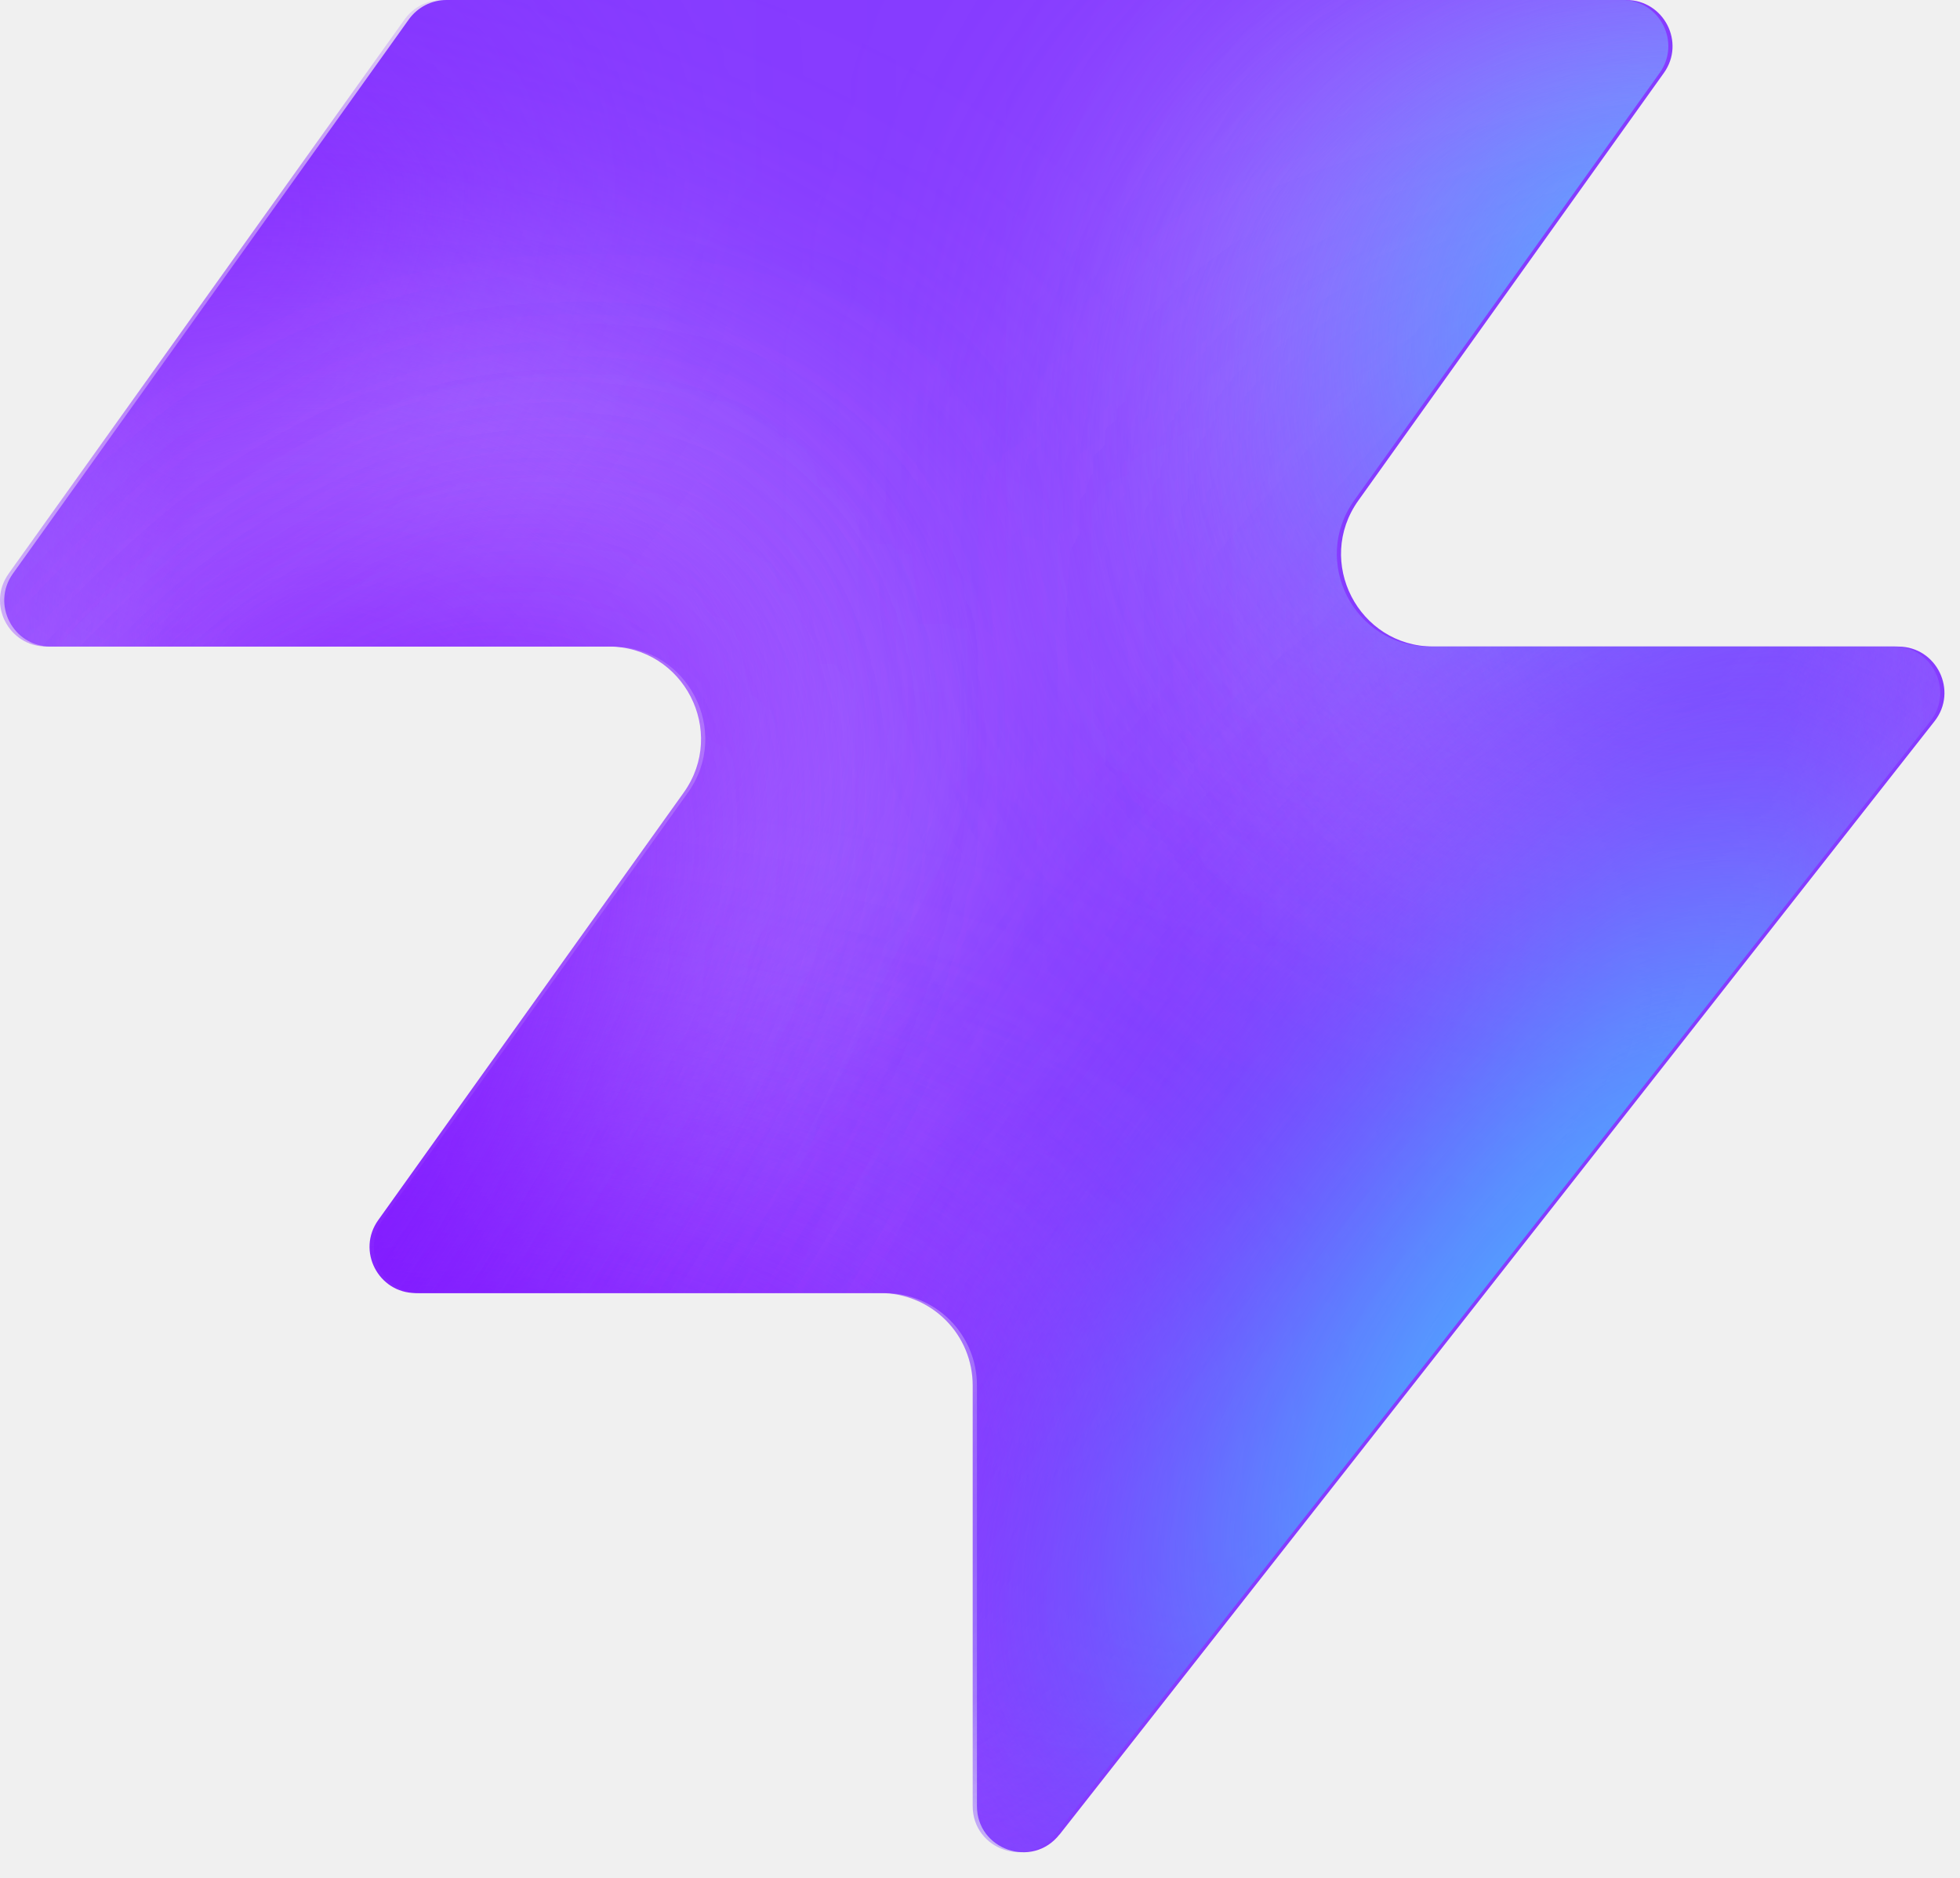
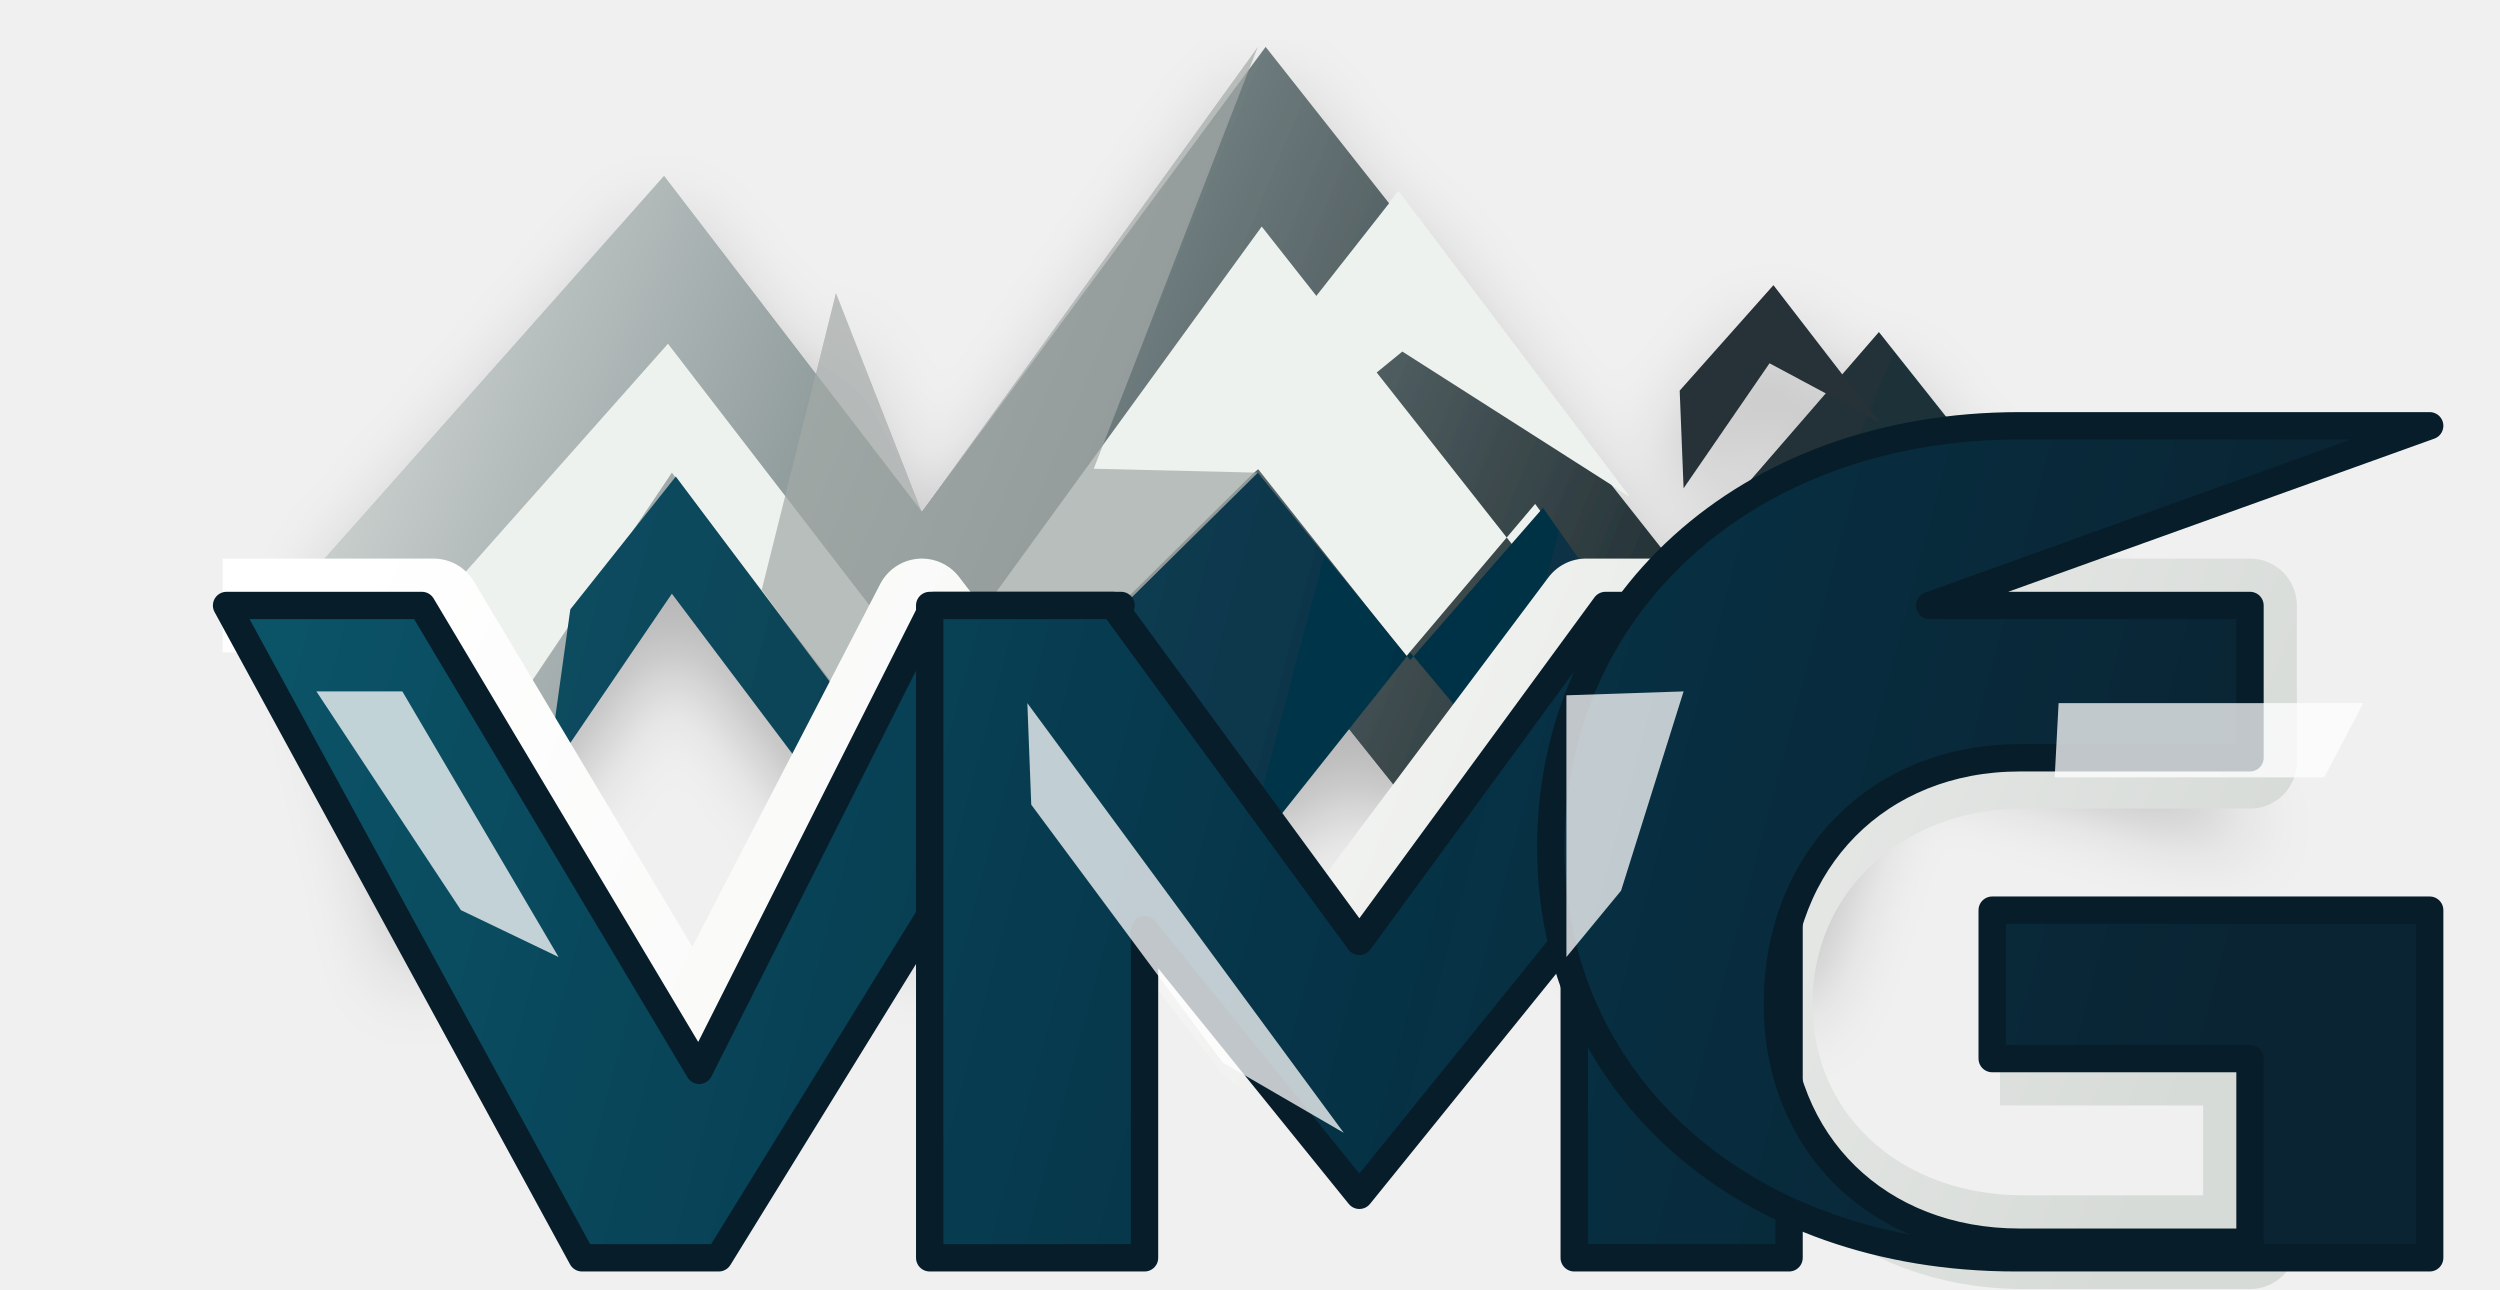
- <svg xmlns="http://www.w3.org/2000/svg" width="48" height="46" fill="none" viewBox="0 0 48 46">
-   <path fill="#863bff" d="M25.946 44.938c-.664.845-2.021.375-2.021-.698V33.937a2.26 2.26 0 0 0-2.262-2.262H10.287c-.92 0-1.456-1.04-.92-1.788l7.48-10.471c1.07-1.497 0-3.578-1.842-3.578H1.237c-.92 0-1.456-1.04-.92-1.788L10.013.474c.214-.297.556-.474.92-.474h28.894c.92 0 1.456 1.04.92 1.788l-7.48 10.471c-1.07 1.498 0 3.579 1.842 3.579h11.377c.943 0 1.473 1.088.89 1.83L25.947 44.94z" style="fill:#863bff;fill:color(display-p3 .525 .23 1);fill-opacity:1" />
-   <mask id="a" width="48" height="46" x="0" y="0" maskUnits="userSpaceOnUse" style="mask-type:alpha">
-     <path fill="#000" d="M25.842 44.938c-.664.844-2.021.375-2.021-.698V33.937a2.26 2.26 0 0 0-2.262-2.262H10.183c-.92 0-1.456-1.04-.92-1.788l7.48-10.471c1.07-1.498 0-3.579-1.842-3.579H1.133c-.92 0-1.456-1.04-.92-1.787L9.91.473c.214-.297.556-.474.92-.474h28.894c.92 0 1.456 1.04.92 1.788l-7.48 10.471c-1.07 1.498 0 3.578 1.842 3.578h11.377c.943 0 1.473 1.088.89 1.832L25.843 44.94z" style="fill:#000;fill-opacity:1" />
-   </mask>
-   <g mask="url(#a)">
-     <g filter="url(#b)">
-       <ellipse cx="5.508" cy="14.704" fill="#ede6ff" rx="5.508" ry="14.704" style="fill:#ede6ff;fill:color(display-p3 .927 .903 1);fill-opacity:1" transform="matrix(.00324 1 1 -.00324 -4.47 31.516)" />
-     </g>
-     <g filter="url(#c)">
-       <ellipse cx="10.399" cy="29.851" fill="#ede6ff" rx="10.399" ry="29.851" style="fill:#ede6ff;fill:color(display-p3 .927 .903 1);fill-opacity:1" transform="matrix(.00324 1 1 -.00324 -39.328 7.883)" />
-     </g>
-     <g filter="url(#d)">
-       <ellipse cx="5.508" cy="30.487" fill="#7e14ff" rx="5.508" ry="30.487" style="fill:#7e14ff;fill:color(display-p3 .492 .077 1);fill-opacity:1" transform="rotate(89.814 -25.913 -14.639)scale(1 -1)" />
-     </g>
-     <g filter="url(#e)">
-       <ellipse cx="5.508" cy="30.599" fill="#7e14ff" rx="5.508" ry="30.599" style="fill:#7e14ff;fill:color(display-p3 .492 .077 1);fill-opacity:1" transform="rotate(89.814 -32.644 -3.334)scale(1 -1)" />
-     </g>
-     <g filter="url(#f)">
-       <ellipse cx="5.508" cy="30.599" fill="#7e14ff" rx="5.508" ry="30.599" style="fill:#7e14ff;fill:color(display-p3 .492 .077 1);fill-opacity:1" transform="matrix(.00324 1 1 -.00324 -34.34 30.47)" />
-     </g>
-     <g filter="url(#g)">
-       <ellipse cx="14.072" cy="22.078" fill="#ede6ff" rx="14.072" ry="22.078" style="fill:#ede6ff;fill:color(display-p3 .927 .903 1);fill-opacity:1" transform="rotate(93.35 24.506 48.493)scale(-1 1)" />
-     </g>
-     <g filter="url(#h)">
-       <ellipse cx="3.47" cy="21.501" fill="#7e14ff" rx="3.47" ry="21.501" style="fill:#7e14ff;fill:color(display-p3 .492 .077 1);fill-opacity:1" transform="rotate(89.009 28.708 47.59)scale(-1 1)" />
-     </g>
-     <g filter="url(#i)">
-       <ellipse cx="3.47" cy="21.501" fill="#7e14ff" rx="3.47" ry="21.501" style="fill:#7e14ff;fill:color(display-p3 .492 .077 1);fill-opacity:1" transform="rotate(89.009 28.708 47.59)scale(-1 1)" />
-     </g>
-     <g filter="url(#j)">
-       <ellipse cx=".387" cy="8.972" fill="#7e14ff" rx="4.407" ry="29.108" style="fill:#7e14ff;fill:color(display-p3 .492 .077 1);fill-opacity:1" transform="rotate(39.51 .387 8.972)" />
-     </g>
-     <g filter="url(#k)">
-       <ellipse cx="47.523" cy="-6.092" fill="#7e14ff" rx="4.407" ry="29.108" style="fill:#7e14ff;fill:color(display-p3 .492 .077 1);fill-opacity:1" transform="rotate(37.892 47.523 -6.092)" />
-     </g>
-     <g filter="url(#l)">
-       <ellipse cx="41.412" cy="6.333" fill="#47bfff" rx="5.971" ry="9.665" style="fill:#47bfff;fill:color(display-p3 .28 .748 1);fill-opacity:1" transform="rotate(37.892 41.412 6.333)" />
-     </g>
-     <g filter="url(#m)">
-       <ellipse cx="-1.879" cy="38.332" fill="#7e14ff" rx="4.407" ry="29.108" style="fill:#7e14ff;fill:color(display-p3 .492 .077 1);fill-opacity:1" transform="rotate(37.892 -1.88 38.332)" />
-     </g>
-     <g filter="url(#n)">
-       <ellipse cx="-1.879" cy="38.332" fill="#7e14ff" rx="4.407" ry="29.108" style="fill:#7e14ff;fill:color(display-p3 .492 .077 1);fill-opacity:1" transform="rotate(37.892 -1.88 38.332)" />
-     </g>
-     <g filter="url(#o)">
-       <ellipse cx="35.651" cy="29.907" fill="#7e14ff" rx="4.407" ry="29.108" style="fill:#7e14ff;fill:color(display-p3 .492 .077 1);fill-opacity:1" transform="rotate(37.892 35.651 29.907)" />
-     </g>
-     <g filter="url(#p)">
-       <ellipse cx="38.418" cy="32.4" fill="#47bfff" rx="5.971" ry="15.297" style="fill:#47bfff;fill:color(display-p3 .28 .748 1);fill-opacity:1" transform="rotate(37.892 38.418 32.4)" />
-     </g>
-   </g>
+ <svg xmlns="http://www.w3.org/2000/svg" viewBox="0 0 640 330" role="img" aria-labelledby="title desc">
  <defs>
-     <filter id="b" width="60.045" height="41.654" x="-19.77" y="16.149" color-interpolation-filters="sRGB" filterUnits="userSpaceOnUse">
-       <feFlood flood-opacity="0" result="BackgroundImageFix" />
-       <feBlend in="SourceGraphic" in2="BackgroundImageFix" result="shape" />
-       <feGaussianBlur result="effect1_foregroundBlur_2002_17158" stdDeviation="7.659" />
-     </filter>
-     <filter id="c" width="90.34" height="51.437" x="-54.613" y="-7.533" color-interpolation-filters="sRGB" filterUnits="userSpaceOnUse">
-       <feFlood flood-opacity="0" result="BackgroundImageFix" />
-       <feBlend in="SourceGraphic" in2="BackgroundImageFix" result="shape" />
-       <feGaussianBlur result="effect1_foregroundBlur_2002_17158" stdDeviation="7.659" />
-     </filter>
-     <filter id="d" width="79.355" height="29.4" x="-49.64" y="2.03" color-interpolation-filters="sRGB" filterUnits="userSpaceOnUse">
-       <feFlood flood-opacity="0" result="BackgroundImageFix" />
-       <feBlend in="SourceGraphic" in2="BackgroundImageFix" result="shape" />
-       <feGaussianBlur result="effect1_foregroundBlur_2002_17158" stdDeviation="4.596" />
-     </filter>
-     <filter id="e" width="79.579" height="29.4" x="-45.045" y="20.029" color-interpolation-filters="sRGB" filterUnits="userSpaceOnUse">
-       <feFlood flood-opacity="0" result="BackgroundImageFix" />
-       <feBlend in="SourceGraphic" in2="BackgroundImageFix" result="shape" />
-       <feGaussianBlur result="effect1_foregroundBlur_2002_17158" stdDeviation="4.596" />
-     </filter>
-     <filter id="f" width="79.579" height="29.4" x="-43.513" y="21.178" color-interpolation-filters="sRGB" filterUnits="userSpaceOnUse">
-       <feFlood flood-opacity="0" result="BackgroundImageFix" />
-       <feBlend in="SourceGraphic" in2="BackgroundImageFix" result="shape" />
-       <feGaussianBlur result="effect1_foregroundBlur_2002_17158" stdDeviation="4.596" />
-     </filter>
-     <filter id="g" width="74.749" height="58.852" x="15.756" y="-17.901" color-interpolation-filters="sRGB" filterUnits="userSpaceOnUse">
-       <feFlood flood-opacity="0" result="BackgroundImageFix" />
-       <feBlend in="SourceGraphic" in2="BackgroundImageFix" result="shape" />
-       <feGaussianBlur result="effect1_foregroundBlur_2002_17158" stdDeviation="7.659" />
-     </filter>
-     <filter id="h" width="61.377" height="25.362" x="23.548" y="2.284" color-interpolation-filters="sRGB" filterUnits="userSpaceOnUse">
-       <feFlood flood-opacity="0" result="BackgroundImageFix" />
-       <feBlend in="SourceGraphic" in2="BackgroundImageFix" result="shape" />
-       <feGaussianBlur result="effect1_foregroundBlur_2002_17158" stdDeviation="4.596" />
-     </filter>
-     <filter id="i" width="61.377" height="25.362" x="23.548" y="2.284" color-interpolation-filters="sRGB" filterUnits="userSpaceOnUse">
-       <feFlood flood-opacity="0" result="BackgroundImageFix" />
-       <feBlend in="SourceGraphic" in2="BackgroundImageFix" result="shape" />
-       <feGaussianBlur result="effect1_foregroundBlur_2002_17158" stdDeviation="4.596" />
-     </filter>
-     <filter id="j" width="56.045" height="63.649" x="-27.636" y="-22.853" color-interpolation-filters="sRGB" filterUnits="userSpaceOnUse">
-       <feFlood flood-opacity="0" result="BackgroundImageFix" />
-       <feBlend in="SourceGraphic" in2="BackgroundImageFix" result="shape" />
-       <feGaussianBlur result="effect1_foregroundBlur_2002_17158" stdDeviation="4.596" />
-     </filter>
-     <filter id="k" width="54.814" height="64.646" x="20.116" y="-38.415" color-interpolation-filters="sRGB" filterUnits="userSpaceOnUse">
-       <feFlood flood-opacity="0" result="BackgroundImageFix" />
-       <feBlend in="SourceGraphic" in2="BackgroundImageFix" result="shape" />
-       <feGaussianBlur result="effect1_foregroundBlur_2002_17158" stdDeviation="4.596" />
-     </filter>
-     <filter id="l" width="33.541" height="35.313" x="24.641" y="-11.323" color-interpolation-filters="sRGB" filterUnits="userSpaceOnUse">
-       <feFlood flood-opacity="0" result="BackgroundImageFix" />
-       <feBlend in="SourceGraphic" in2="BackgroundImageFix" result="shape" />
-       <feGaussianBlur result="effect1_foregroundBlur_2002_17158" stdDeviation="4.596" />
-     </filter>
-     <filter id="m" width="54.814" height="64.646" x="-29.286" y="6.009" color-interpolation-filters="sRGB" filterUnits="userSpaceOnUse">
-       <feFlood flood-opacity="0" result="BackgroundImageFix" />
-       <feBlend in="SourceGraphic" in2="BackgroundImageFix" result="shape" />
-       <feGaussianBlur result="effect1_foregroundBlur_2002_17158" stdDeviation="4.596" />
-     </filter>
-     <filter id="n" width="54.814" height="64.646" x="-29.286" y="6.009" color-interpolation-filters="sRGB" filterUnits="userSpaceOnUse">
-       <feFlood flood-opacity="0" result="BackgroundImageFix" />
-       <feBlend in="SourceGraphic" in2="BackgroundImageFix" result="shape" />
-       <feGaussianBlur result="effect1_foregroundBlur_2002_17158" stdDeviation="4.596" />
-     </filter>
-     <filter id="o" width="54.814" height="64.646" x="8.244" y="-2.416" color-interpolation-filters="sRGB" filterUnits="userSpaceOnUse">
-       <feFlood flood-opacity="0" result="BackgroundImageFix" />
-       <feBlend in="SourceGraphic" in2="BackgroundImageFix" result="shape" />
-       <feGaussianBlur result="effect1_foregroundBlur_2002_17158" stdDeviation="4.596" />
-     </filter>
-     <filter id="p" width="39.409" height="43.623" x="18.713" y="10.588" color-interpolation-filters="sRGB" filterUnits="userSpaceOnUse">
-       <feFlood flood-opacity="0" result="BackgroundImageFix" />
-       <feBlend in="SourceGraphic" in2="BackgroundImageFix" result="shape" />
-       <feGaussianBlur result="effect1_foregroundBlur_2002_17158" stdDeviation="4.596" />
+     <linearGradient id="stone" x1="80" x2="540" y1="60" y2="250" gradientUnits="userSpaceOnUse">
+       <stop stop-color="#d9dedb" />
+       <stop offset=".35" stop-color="#7e8b8d" />
+       <stop offset=".7" stop-color="#263438" />
+       <stop offset="1" stop-color="#0c2937" />
+     </linearGradient>
+     <linearGradient id="blue" x1="80" x2="570" y1="140" y2="270" gradientUnits="userSpaceOnUse">
+       <stop stop-color="#0b5367" />
+       <stop offset=".55" stop-color="#063347" />
+       <stop offset="1" stop-color="#0a2433" />
+     </linearGradient>
+     <linearGradient id="edge" x1="110" x2="560" y1="90" y2="280" gradientUnits="userSpaceOnUse">
+       <stop stop-color="#ffffff" />
+       <stop offset=".45" stop-color="#f6f7f5" />
+       <stop offset="1" stop-color="#d7dbd8" />
+     </linearGradient>
+     <filter id="shadow" x="-10%" y="-10%" width="120%" height="130%" color-interpolation-filters="sRGB">
+       <feDropShadow dx="0" dy="10" stdDeviation="10" flood-color="#06111b" flood-opacity=".24" />
    </filter>
  </defs>
+   <g filter="url(#shadow)">
+     <path fill="url(#stone)" d="M83 143 170 45l66 86 88-119 105 133 52-60 96 121-93-26-24 73-62-89-38 41-40-50-84 81-64-86-67 94z" />
+     <path fill="#eef2ef" d="m116 150 55-62 67 87 85-117 104 132 52-60 43 54-49-16-22 41-58-80-33 39-38-48-86 85-64-84-45 67z" />
+     <path fill="url(#blue)" d="m146 156 27-34 63 84 86-85 39 48 34-39 73 104-41 12-66-79-35 44-36-35-54 61-64-85-32 47z" />
+     <path fill="#a3aaa8" opacity=".72" d="m214 75 22 56 86-119-42 108 42 1-86 85-41-55z" />
+     <path fill="#eef2ef" d="m314 105 44-56 59 78-58-37-38 31z" />
+     <path fill="#283137" d="m430 100 24-27 27 35-28-15-22 32z" />
+   </g>
+   <g fill="none" stroke="url(#edge)" stroke-linejoin="round" stroke-width="24">
+     <path d="M57 155h54l67 112 58-112 86 112 84-112h88" />
+     <path d="M494 155h82v40h-58c-38 0-66 27-66 62s28 61 66 61h58v-47h-64" />
+   </g>
+   <g fill="url(#blue)" stroke="#071d2a" stroke-linejoin="round" stroke-width="7">
+     <path d="M58 155h50l71 119 60-119h48L184 322h-35z" />
+     <path d="M238 155h47l63 86 63-86h47v167h-55V238l-55 68-55-68v84h-55z" />
+     <path d="M494 155h82v39h-59c-36 0-62 26-62 63 0 36 26 61 62 61h59v-47h-66v-38h112v89H516c-69 0-119-44-119-105 0-62 50-108 120-108h105z" />
+   </g>
+   <g fill="#ffffff" opacity=".75">
+     <path d="m103 177 40 68-25-12-37-56z" />
+     <path d="m263 180 81 110-31-18-49-66z" />
+     <path d="m431 177-16 51-14 17v-67z" />
+     <path d="M527 180h78l-10 19h-69z" />
+   </g>
</svg>
